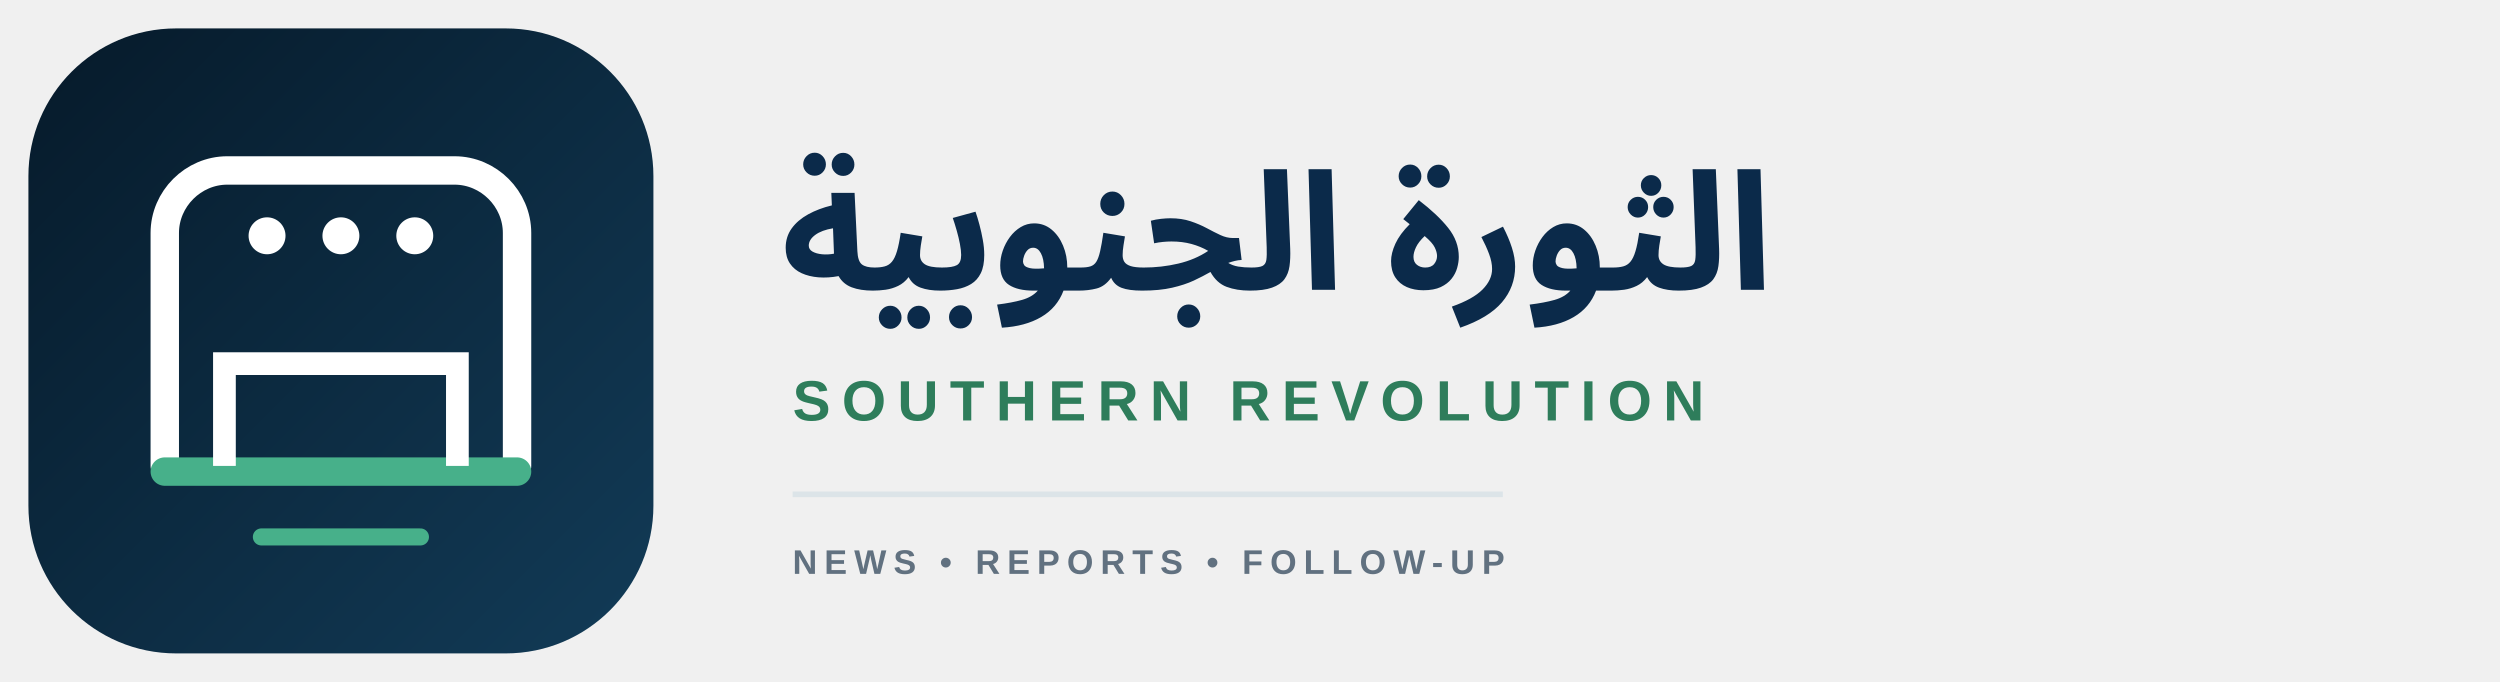
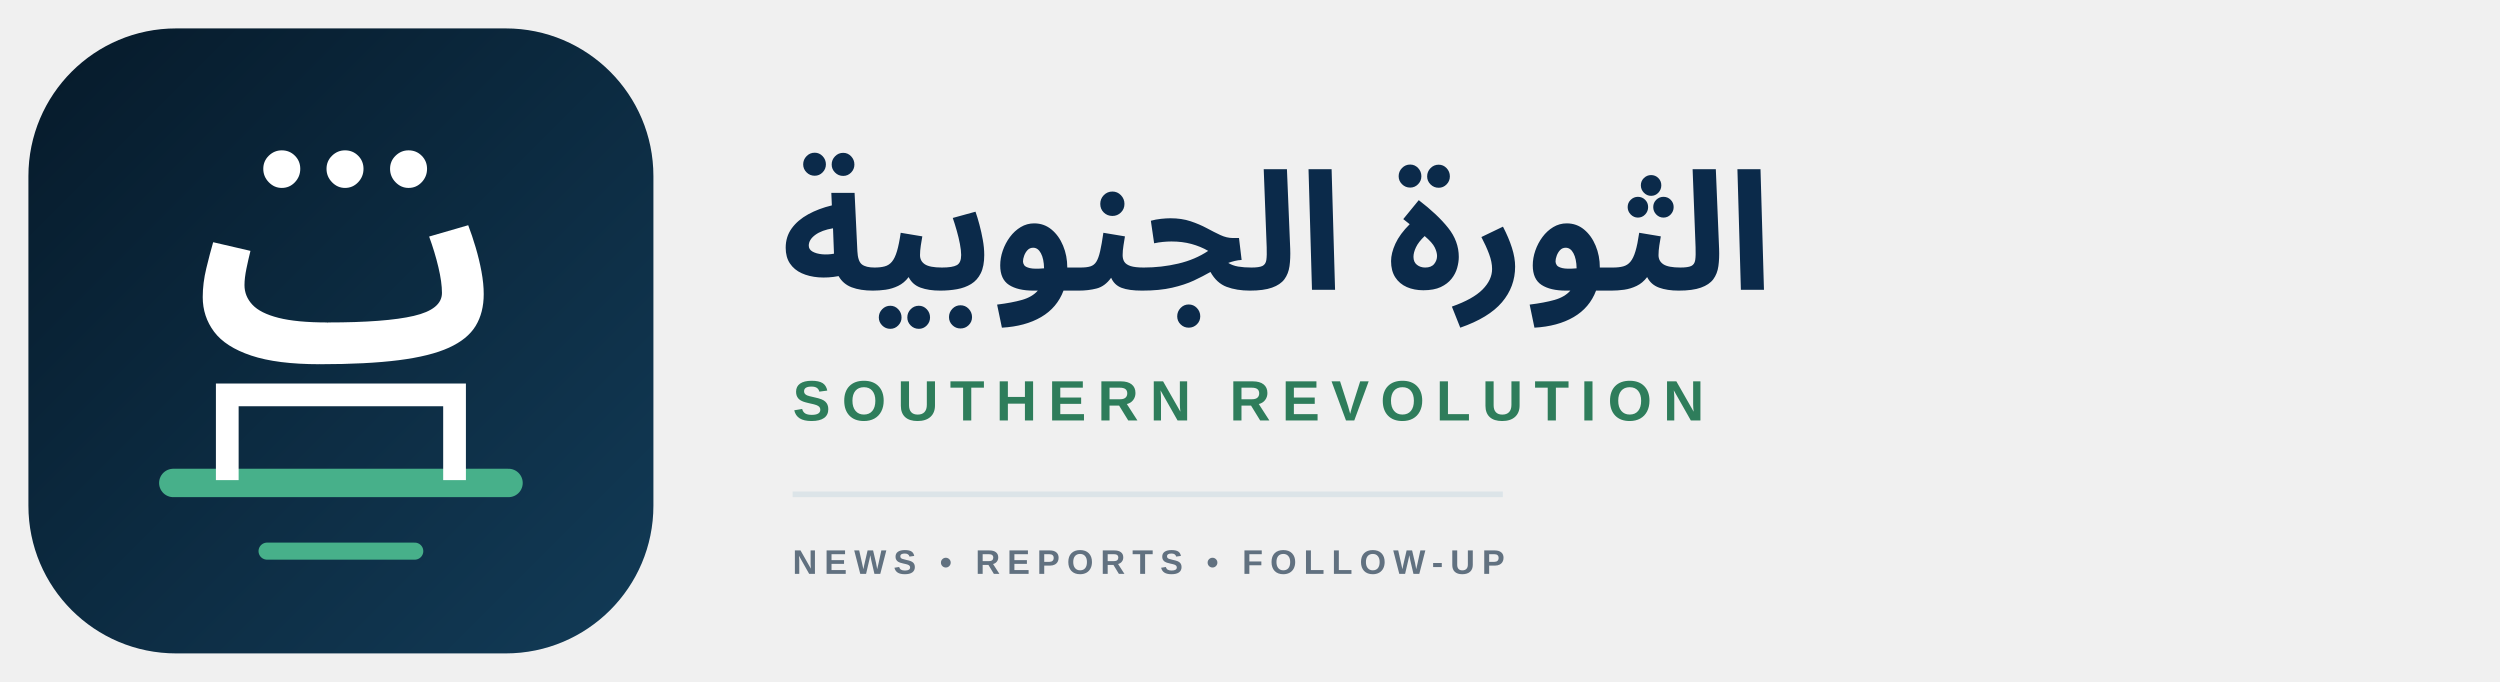
- <svg xmlns="http://www.w3.org/2000/svg" width="880" height="240" viewBox="0 0 880 240" role="img">
+ <svg xmlns="http://www.w3.org/2000/svg" width="880" height="240" viewBox="0 0 880 240" role="img" aria-label="صحيفة الثورة الجنوبية">
  <defs>
    <linearGradient id="g" x1="0" y1="0" x2="1" y2="1">
      <stop stop-color="#061A2A" />
      <stop offset="1" stop-color="#123B57" />
    </linearGradient>
  </defs>
  <rect x="10" y="10" width="220" height="220" rx="52" fill="url(#g)" />
-   <path d="M58 164V82c0-12 10-22 22-22h80c12 0 22 10 22 22v82" fill="none" stroke="#fff" stroke-width="10" stroke-linecap="round" />
-   <path d="M58 166h124" stroke="#47B08A" stroke-width="10" stroke-linecap="round" />
-   <path d="M79 164v-36h82v36" fill="none" stroke="#fff" stroke-width="8" />
-   <circle cx="94" cy="83" r="6.5" fill="#fff" />
-   <circle cx="120" cy="83" r="6.5" fill="#fff" />
-   <circle cx="146" cy="83" r="6.5" fill="#fff" />
-   <path d="M92 189h56" stroke="#47B08A" stroke-width="6" stroke-linecap="round" />
+   <path d="M424 -21Q281 -21 194.5 8.0Q108 37 70.0 88.0Q32 139 32 204Q32 251 44.0 300.5Q56 350 67 388L192 359Q185 331 178.5 299.5Q172 268 172 244Q172 207 198.5 178.5Q225 150 286.0 134.5Q347 119 450 119V116L451 119Q645 119 739.5 141.0Q834 163 834 218Q834 254 822.0 304.5Q810 355 791 407L922 445Q935 411 947.0 370.5Q959 330 966.5 289.5Q974 249 974 214Q974 152 947.0 107.5Q920 63 857.5 34.5Q795 6 689.0 -7.5Q583 -21 425 -21V-20ZM509 570Q484 570 465.5 589.0Q447 608 447 634Q447 660 465.5 678.0Q484 696 509 696Q535 696 553 678.0Q571 660 571 634Q571 608 553 589.0Q535 570 509 570ZM297 570Q272 570 253.5 589.0Q235 608 235 634Q235 660 253.5 678.0Q272 696 297 696Q323 696 341 678.0Q359 660 359 634Q359 608 341 589.0Q323 570 297 570ZM722 570Q697 570 678.5 589.0Q660 608 660 634Q660 660 678.5 678.0Q697 696 722 696Q748 696 766 678.0Q784 660 784 634Q784 608 766 589.0Q748 570 722 570Z" transform="translate(68 126) scale(.105 -.105)" fill="#fff" />
+   <path d="M61 170h118" stroke="#47B08A" stroke-width="10" stroke-linecap="round" />
+   <path d="M80 169v-30h80v30" fill="none" stroke="#fff" stroke-width="8" />
+   <path d="M94 194h52" stroke="#47B08A" stroke-width="6" stroke-linecap="round" />
  <text x="275" y="102" font-family="IBM Plex Sans Arabic, Noto Sans Arabic, Arial, sans-serif" font-size="58" font-weight="800" fill="#0B2A4A">الثورة الجنوبية</text>
  <text x="279" y="148" font-family="IBM Plex Sans, Arial, sans-serif" font-size="20" font-weight="700" letter-spacing="4" fill="#2E7D5B">SOUTHERN REVOLUTION</text>
  <path d="M279 174h250" stroke="#DCE4E8" stroke-width="2" />
  <text x="279" y="202" font-family="IBM Plex Sans, Arial, sans-serif" font-size="12" font-weight="600" letter-spacing="2.5" fill="#617180">NEWS • REPORTS • FOLLOW-UP</text>
</svg>
